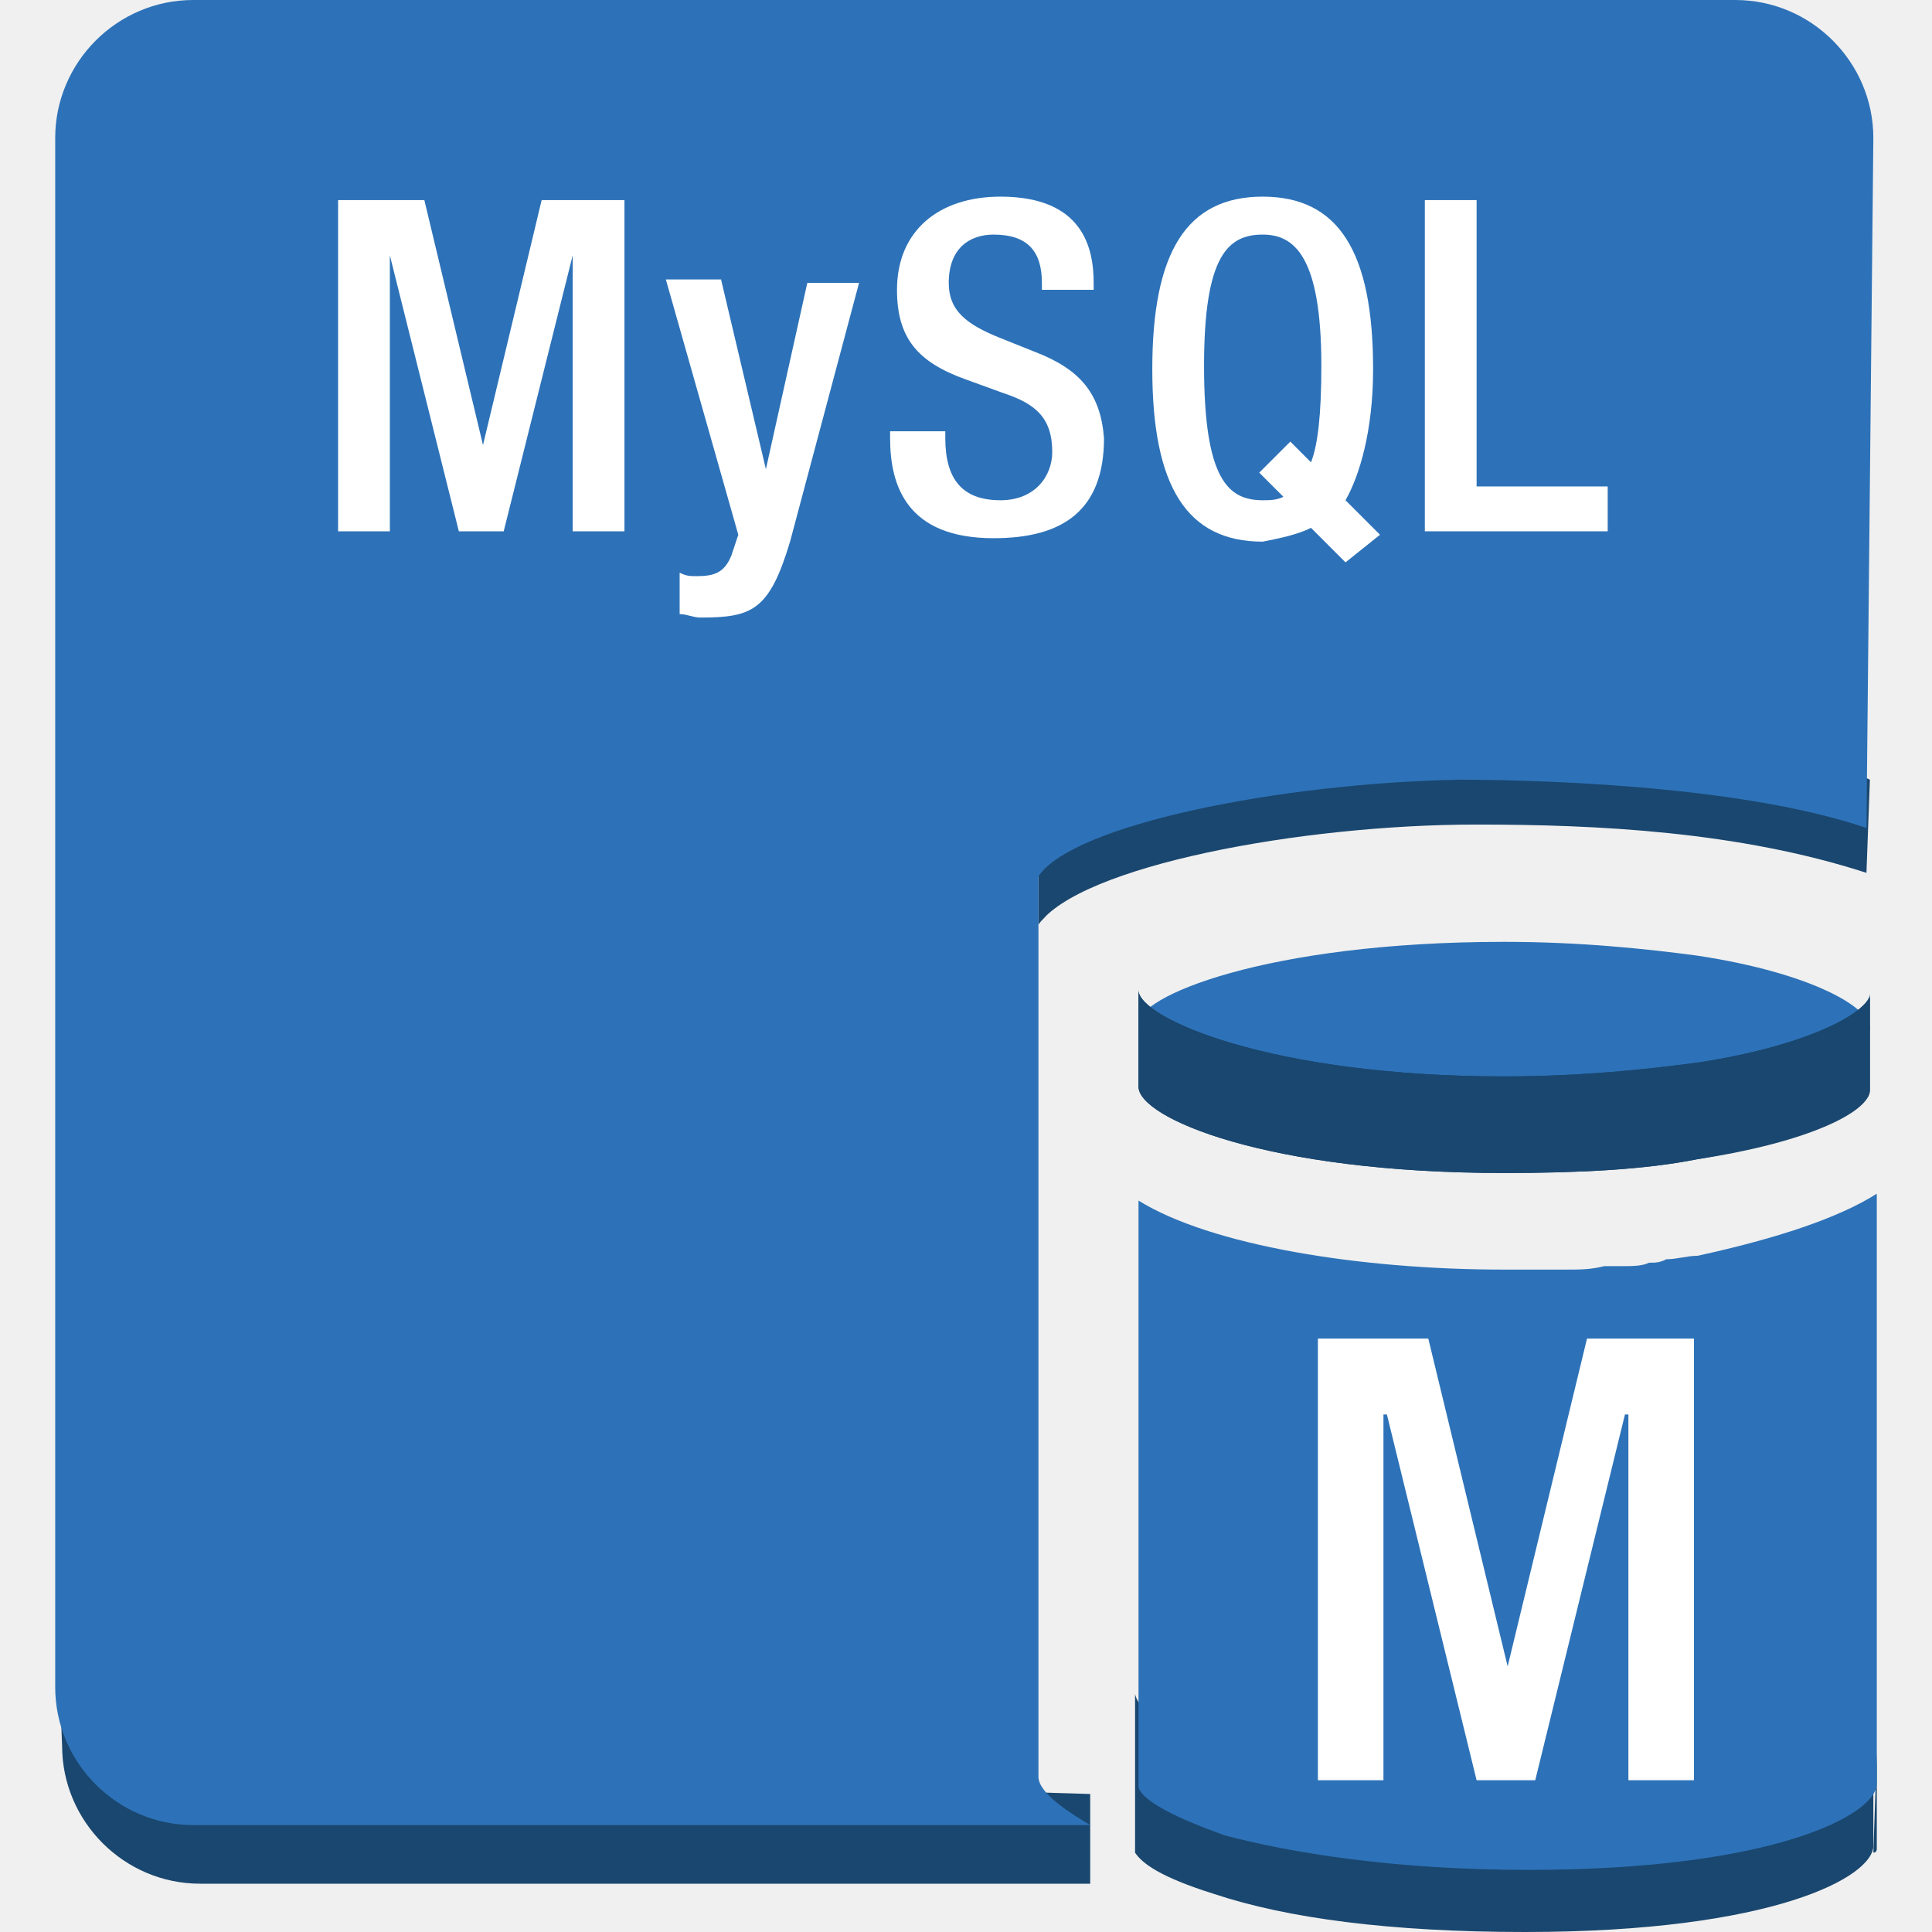
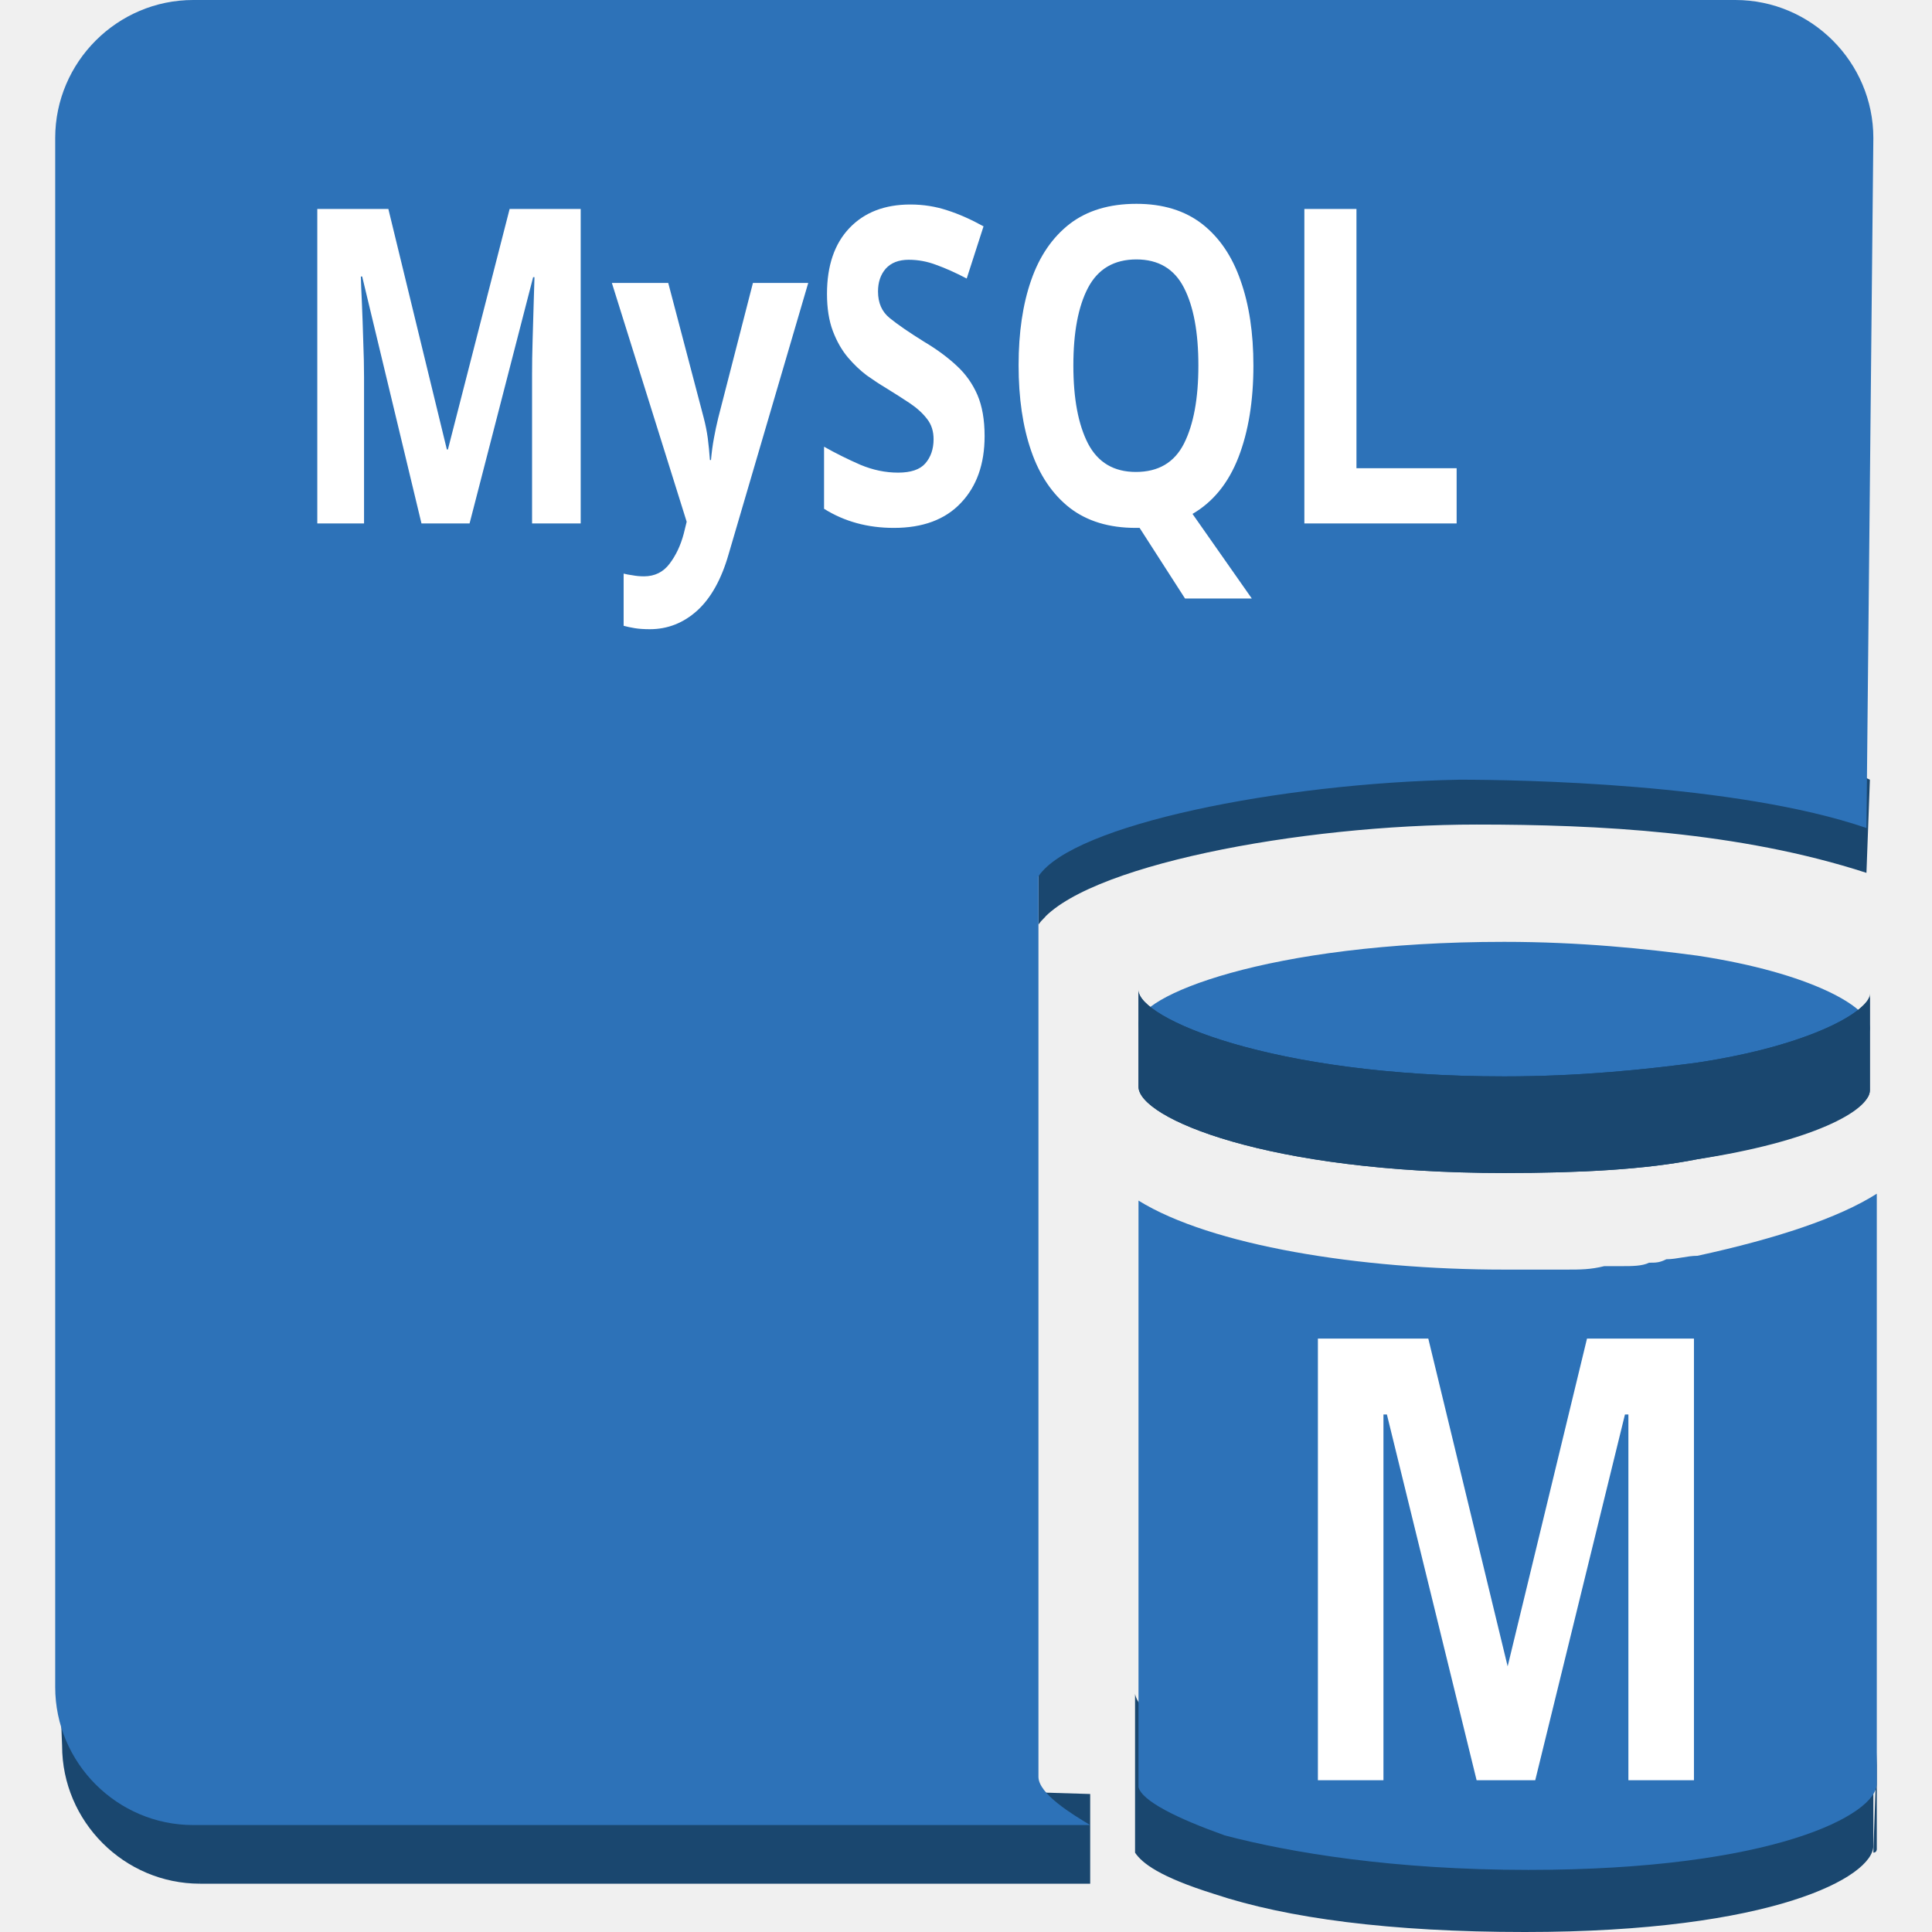
<svg xmlns="http://www.w3.org/2000/svg" xmlns:xlink="http://www.w3.org/1999/xlink" version="1.1" id="Layer_1" x="0px" y="0px" viewBox="0 0 100 100" style="enable-background:new 0 0 100 100;" xml:space="preserve">
  <defs id="defs100" />
  <style type="text/css" id="style3">
	.st0{fill:#1A476F;}
	.st1{clip-path:url(#SVGID_2_);enable-background:new    ;}
	.st2{fill:#2D72B8;}
	.st3{clip-path:url(#SVGID_4_);enable-background:new    ;}
	.st4{enable-background:new    ;}
	.st5{fill:#FFFFFF;}
	.st6{display:none;}
</style>
-   <g id="Layer_1_1_" transform="matrix(1.785714,0,0,1.785714,-39.28572,-38.39286)">
-     <g id="g6">
-       <g id="g8">
-         <g id="g10">
-           <g id="g12">
-             <path id="SVGID_17_" class="st0" d="m 76.1,46.8 c -3.7,-1.2 -7.8,-1.4 -11.3,-1.4 -5.1,0 -11.5,1.2 -12.7,2.9 l 0,-2.4 c 0.5,-2.1 6.4,-3.9 11.7,-3.9 1.8,0 9.8,0.8 12.4,2.1" style="fill:#1a476f" />
-           </g>
-           <g id="g15">
-             <defs id="defs17">
-               <path id="SVGID_1_" d="m 76.1,46.8 c -3.7,-1.2 -7.8,-1.4 -11.3,-1.4 -5.1,0 -11.5,1.2 -12.7,2.9 l 0,-2.4 c 0.5,-2.1 6.4,-3.9 11.7,-3.9 1.8,0 9.8,0.8 12.4,2.1" />
-             </defs>
-             <clipPath id="SVGID_2_">
-               <use xlink:href="#SVGID_1_" style="overflow:visible" id="use21" x="0" y="0" width="100%" height="100%" />
-             </clipPath>
-             <g class="st1" id="g23" clip-path="url(#SVGID_2_)" style="enable-background:new">
-               <path class="st0" d="m 52.3,45.5 0,2.6 c -0.1,0.1 -0.1,0.2 -0.1,0.3 l 0,-2.6 c 0,-0.1 0,-0.2 0.1,-0.3" id="path25" style="fill:#1a476f" />
-               <path class="st0" d="m 52.1,45.8 0,2.6 0,0.1 0,-2.7 c 0,0.1 0,0 0,0" id="path27" style="fill:#1a476f" />
-             </g>
-           </g>
-         </g>
-         <g id="g29">
-           <path class="st2" d="m 65.6,48.8 c 2.2,0 4.1,0.2 5.6,0.4 3.3,0.5 5,1.5 5,2.1 0,0.6 -1.7,1.5 -5,2 -1.5,0.3 -3.4,0.4 -5.6,0.4 -6.9,0 -10.6,-1.6 -10.6,-2.5 -0.1,-0.8 3.7,-2.4 10.6,-2.4 z" id="path31" style="fill:#2d72b8" />
-         </g>
-         <g id="g33">
-           <g id="g35">
-             <path id="SVGID_19_" class="st0" d="m 76.2,50.3 0,2.8 c 0,0.6 -1.7,1.5 -5,2 -1.5,0.3 -3.4,0.4 -5.6,0.4 C 58.7,55.5 55,53.9 55,53 l 0,-2.8 c 0,0.8 3.8,2.5 10.6,2.5 2.2,0 4.1,-0.2 5.6,-0.4 3.3,-0.5 5,-1.5 5,-2 z" style="fill:#1a476f" />
-           </g>
-           <g id="g38">
-             <defs id="defs40">
-               <path id="SVGID_3_" d="m 76.2,50.3 0,2.8 c 0,0.6 -1.7,1.5 -5,2 -1.5,0.3 -3.4,0.4 -5.6,0.4 C 58.7,55.5 55,53.9 55,53 l 0,-2.8 c 0,0.8 3.8,2.5 10.6,2.5 2.2,0 4.1,-0.2 5.6,-0.4 3.3,-0.5 5,-1.5 5,-2 z" />
-             </defs>
-             <clipPath id="SVGID_4_">
-               <use xlink:href="#SVGID_3_" style="overflow:visible" id="use44" x="0" y="0" width="100%" height="100%" />
-             </clipPath>
-             <g class="st3" id="g46" clip-path="url(#SVGID_4_)" style="enable-background:new">
-               <path class="st0" d="m 76.2,50.3 0,2.8 0,0 0,-2.8 0,0" id="path48" style="fill:#1a476f" />
-               <path class="st0" d="m 76.2,50.3 0,2.8 c 0,0 0,0 0,0.1 l 0,-2.9 0,0" id="path50" style="fill:#1a476f" />
-               <path class="st0" d="m 76.2,50.4 0,2.8 0,0.1 0,-2.9 0,0" id="path52" style="fill:#1a476f" />
-               <path class="st0" d="m 76.2,50.4 0,2.8 c -0.3,0.6 -2,1.4 -5,1.9 -1.5,0.3 -3.4,0.4 -5.6,0.4 C 58.7,55.5 55,53.9 55,53 l 0,-2.8 c 0,0.8 3.8,2.5 10.6,2.5 2.2,0 4.1,-0.2 5.6,-0.4 2.9,-0.5 4.7,-1.3 5,-1.9" id="path54" style="fill:#1a476f" />
-             </g>
-           </g>
-         </g>
-         <g id="g56">
-           <g class="st4" id="g58" style="enable-background:new">
-             <path class="st0" d="m 76.4,72.2 0,2.8 c 0,0 0,0 0,0.1 l 0,-2.9 0,0" id="path60" style="fill:#1a476f" />
-             <path class="st0" d="m 76.4,72.3 0,2.8 c 0,0 0,0 0,0.1 l 0,-2.9 0,0" id="path62" style="fill:#1a476f" />
-             <path class="st0" d="m 76.4,72.3 0,2.8 c 0,0 0,0.1 -0.1,0.1 l 0.1,-2.9 c 0,0.1 0,0.1 0,0" id="path64" style="fill:#1a476f" />
-           </g>
-           <path class="st0" d="m 66.3,74.6 c -3.9,0 -6.9,-0.4 -9,-1 l 0,-1.1 C 56,71.9 55,71.1 54.9,70.6 l 0,4.6 c 0.2,0.3 0.7,0.7 2.3,1.2 l 0,0 c 2.1,0.7 5.1,1.1 9,1.1 7.2,0 10.1,-1.6 10.1,-2.5 l 0,-2.8 c 0.1,0.9 -2.8,2.4 -10,2.4 z" id="path66" style="fill:#1a476f" />
-         </g>
-         <g id="g68">
-           <g id="g70">
-             <path id="SVGID_21_" class="st0" d="m 27.8,73.5 0,2.6 c -2.2,0 -4,-1.8 -4,-4 l -0.1,-2.5 c -0.1,2.1 1.8,3.9 4.1,3.9 z" style="fill:#1a476f" />
-           </g>
-         </g>
-         <g id="g73">
-           <polygon class="st0" points="27.2,72.7 53.6,73.5 53.6,76.1 27.8,76.1 " id="polygon75" style="fill:#1a476f" />
-         </g>
-         <g id="g77">
-           <path class="st2" d="M 76.1,45.5 C 72.3,44.2 66,44.1 64.3,44.1 59.1,44.2 53.1,45.4 52.1,46.9 l 0,0.3 0,1 0,24.8 c 0,0.5 1,1.1 1.5,1.4 l -26,0 c -2.2,0 -4,-1.8 -4,-4 l 0,-44.9 c 0,-2.2 1.8,-4 4,-4 l 44.7,0 c 2.2,0 4,1.8 4,4" id="path79" style="fill:#2d72b8" />
-         </g>
-         <g id="g81">
-           <path class="st2" d="m 76.4,56.1 0,17.1 c 0,0.9 -3,2.5 -10.1,2.5 -3.9,0 -6.9,-0.5 -8.8,-1 -1.4,-0.5 -2.4,-1 -2.5,-1.4 l 0,-17 c 2.1,1.3 6.4,2 10.6,2 l 0.3,0 c 0.4,0 0.9,0 1.3,0 l 0.2,0 c 0.4,0 0.7,0 1.1,-0.1 0.2,0 0.4,0 0.5,0 0.3,0 0.6,0 0.8,-0.1 0.2,0 0.3,0 0.5,-0.1 0.3,0 0.6,-0.1 0.9,-0.1 2.3,-0.5 4.1,-1.1 5.2,-1.8 z" id="path83" style="fill:#2d72b8" />
+   <g id="g8" transform="matrix(1.785714,0,0,1.785714,-39.28572,-38.39286)">
+     <g id="g10">
+       <g id="g12">
+         <path id="SVGID_17_" class="st0" d="m 76.1,46.8 c -3.7,-1.2 -7.8,-1.4 -11.3,-1.4 -5.1,0 -11.5,1.2 -12.7,2.9 l 0,-2.4 c 0.5,-2.1 6.4,-3.9 11.7,-3.9 1.8,0 9.8,0.8 12.4,2.1" style="fill:#1a476f" />
+       </g>
+       <g id="g15">
+         <defs id="defs17">
+           <path id="SVGID_1_" d="m 76.1,46.8 c -3.7,-1.2 -7.8,-1.4 -11.3,-1.4 -5.1,0 -11.5,1.2 -12.7,2.9 l 0,-2.4 c 0.5,-2.1 6.4,-3.9 11.7,-3.9 1.8,0 9.8,0.8 12.4,2.1" />
+         </defs>
+         <clipPath id="SVGID_2_">
+           <use xlink:href="#SVGID_1_" style="overflow:visible" id="use21" x="0" y="0" width="100%" height="100%" />
+         </clipPath>
+         <g class="st1" id="g23" clip-path="url(#SVGID_2_)" style="enable-background:new">
+           <path class="st0" d="m 52.3,45.5 0,2.6 c -0.1,0.1 -0.1,0.2 -0.1,0.3 l 0,-2.6 c 0,-0.1 0,-0.2 0.1,-0.3" id="path25" style="fill:#1a476f" />
+           <path class="st0" d="m 52.1,45.8 0,2.6 0,0.1 0,-2.7 c 0,0.1 0,0 0,0" id="path27" style="fill:#1a476f" />
        </g>
      </g>
-       <polygon class="st5" points="31.8,27.3 31.8,36.9 33.3,36.9 33.3,28.9 33.3,28.9 35.3,36.9 36.6,36.9 38.6,28.9 38.6,28.9 38.6,36.9 40.1,36.9 40.1,27.3 37.7,27.3 36,34.4 36,34.4 34.3,27.3 " id="polygon85" style="fill:#ffffff" />
-       <path class="st5" d="m 44.2,35.1 0,0 -1.3,-5.5 -1.6,0 2.1,7.4 -0.2,0.6 c -0.2,0.5 -0.5,0.6 -1,0.6 -0.2,0 -0.3,0 -0.5,-0.1 l 0,1.2 c 0.2,0 0.4,0.1 0.6,0.1 1.5,0 2,-0.2 2.6,-2.2 l 2,-7.5 -1.5,0 -1.2,5.4 z" id="path87" style="fill:#ffffff" />
-       <path class="st5" d="m 52,31.7 -1,-0.4 c -1,-0.4 -1.5,-0.8 -1.5,-1.6 0,-1 0.6,-1.4 1.3,-1.4 1,0 1.4,0.5 1.4,1.4 l 0,0.2 1.5,0 0,-0.2 c 0,-1 -0.3,-2.5 -2.7,-2.5 -1.8,0 -3,1 -3,2.7 0,1.4 0.6,2.1 2,2.6 l 1.1,0.4 c 0.9,0.3 1.4,0.7 1.4,1.7 0,0.7 -0.5,1.4 -1.5,1.4 -1.1,0 -1.6,-0.6 -1.6,-1.8 l 0,-0.2 -1.6,0 0,0.2 c 0,1.4 0.5,2.9 3,2.9 2,0 3.2,-0.8 3.2,-2.9 -0.1,-1.3 -0.7,-2 -2,-2.5 z" id="path89" style="fill:#ffffff" />
-       <path class="st5" d="m 60,36.8 1,1 1,-0.8 -1,-1 c 0.4,-0.7 0.8,-2 0.8,-3.8 0,-3.4 -1,-5 -3.2,-5 -2.2,0 -3.2,1.6 -3.2,5 0,3.4 1,5 3.2,5 0.5,-0.1 1,-0.2 1.4,-0.4 z m -3.1,-4.7 c 0,-3.2 0.7,-3.8 1.7,-3.8 0.9,0 1.7,0.6 1.7,3.8 0,1.4 -0.1,2.3 -0.3,2.8 l -0.6,-0.6 -0.9,0.9 0.7,0.7 C 59,36 58.8,36 58.6,36 c -1,0 -1.7,-0.6 -1.7,-3.9 z" id="path91" style="fill:#ffffff" />
-       <polygon class="st5" points="63.3,27.3 63.3,36.9 68.6,36.9 68.6,35.6 64.8,35.6 64.8,27.3 " id="polygon93" style="fill:#ffffff" />
-       <polygon class="st5" points="60.2,60.3 60.2,73.1 62.1,73.1 62.1,62.5 62.2,62.5 64.8,73.1 66.5,73.1 69.1,62.5 69.2,62.5 69.2,73.1 71.1,73.1 71.1,60.3 68,60.3 65.7,69.8 65.7,69.8 63.4,60.3 " id="polygon95" style="fill:#ffffff" />
+     </g>
+     <g id="g29">
+       <path class="st2" d="m 65.6,48.8 c 2.2,0 4.1,0.2 5.6,0.4 3.3,0.5 5,1.5 5,2.1 0,0.6 -1.7,1.5 -5,2 -1.5,0.3 -3.4,0.4 -5.6,0.4 -6.9,0 -10.6,-1.6 -10.6,-2.5 -0.1,-0.8 3.7,-2.4 10.6,-2.4 z" id="path31" style="fill:#2d72b8" />
+     </g>
+     <g id="g33">
+       <g id="g35">
+         <path id="SVGID_19_" class="st0" d="m 76.2,50.3 0,2.8 c 0,0.6 -1.7,1.5 -5,2 -1.5,0.3 -3.4,0.4 -5.6,0.4 C 58.7,55.5 55,53.9 55,53 l 0,-2.8 c 0,0.8 3.8,2.5 10.6,2.5 2.2,0 4.1,-0.2 5.6,-0.4 3.3,-0.5 5,-1.5 5,-2 z" style="fill:#1a476f" />
+       </g>
+       <g id="g38">
+         <defs id="defs40">
+           <path id="SVGID_3_" d="m 76.2,50.3 0,2.8 c 0,0.6 -1.7,1.5 -5,2 -1.5,0.3 -3.4,0.4 -5.6,0.4 C 58.7,55.5 55,53.9 55,53 l 0,-2.8 c 0,0.8 3.8,2.5 10.6,2.5 2.2,0 4.1,-0.2 5.6,-0.4 3.3,-0.5 5,-1.5 5,-2 z" />
+         </defs>
+         <clipPath id="SVGID_4_">
+           <use xlink:href="#SVGID_3_" style="overflow:visible" id="use44" x="0" y="0" width="100%" height="100%" />
+         </clipPath>
+         <g class="st3" id="g46" clip-path="url(#SVGID_4_)" style="enable-background:new">
+           <path class="st0" d="m 76.2,50.3 0,2.8 0,0 0,-2.8 0,0" id="path48" style="fill:#1a476f" />
+           <path class="st0" d="m 76.2,50.3 0,2.8 c 0,0 0,0 0,0.1 l 0,-2.9 0,0" id="path50" style="fill:#1a476f" />
+           <path class="st0" d="m 76.2,50.4 0,2.8 0,0.1 0,-2.9 0,0" id="path52" style="fill:#1a476f" />
+           <path class="st0" d="m 76.2,50.4 0,2.8 c -0.3,0.6 -2,1.4 -5,1.9 -1.5,0.3 -3.4,0.4 -5.6,0.4 C 58.7,55.5 55,53.9 55,53 l 0,-2.8 c 0,0.8 3.8,2.5 10.6,2.5 2.2,0 4.1,-0.2 5.6,-0.4 2.9,-0.5 4.7,-1.3 5,-1.9" id="path54" style="fill:#1a476f" />
+         </g>
+       </g>
+     </g>
+     <g id="g56">
+       <g class="st4" id="g58" style="enable-background:new">
+         <path class="st0" d="m 76.4,72.2 0,2.8 c 0,0 0,0 0,0.1 l 0,-2.9 0,0" id="path60" style="fill:#1a476f" />
+         <path class="st0" d="m 76.4,72.3 0,2.8 c 0,0 0,0 0,0.1 l 0,-2.9 0,0" id="path62" style="fill:#1a476f" />
+         <path class="st0" d="m 76.4,72.3 0,2.8 c 0,0 0,0.1 -0.1,0.1 l 0.1,-2.9 c 0,0.1 0,0.1 0,0" id="path64" style="fill:#1a476f" />
+       </g>
+       <path class="st0" d="m 66.3,74.6 c -3.9,0 -6.9,-0.4 -9,-1 l 0,-1.1 C 56,71.9 55,71.1 54.9,70.6 l 0,4.6 c 0.2,0.3 0.7,0.7 2.3,1.2 l 0,0 c 2.1,0.7 5.1,1.1 9,1.1 7.2,0 10.1,-1.6 10.1,-2.5 l 0,-2.8 c 0.1,0.9 -2.8,2.4 -10,2.4 z" id="path66" style="fill:#1a476f" />
+     </g>
+     <g id="g68">
+       <g id="g70">
+         <path id="SVGID_21_" class="st0" d="m 27.8,73.5 0,2.6 c -2.2,0 -4,-1.8 -4,-4 l -0.1,-2.5 c -0.1,2.1 1.8,3.9 4.1,3.9 z" style="fill:#1a476f" />
+       </g>
+     </g>
+     <g id="g73">
+       <polygon class="st0" points="27.2,72.7 53.6,73.5 53.6,76.1 27.8,76.1 " id="polygon75" style="fill:#1a476f" />
+     </g>
+     <g id="g77">
+       <path class="st2" d="M 76.1,45.5 C 72.3,44.2 66,44.1 64.3,44.1 59.1,44.2 53.1,45.4 52.1,46.9 l 0,0.3 0,1 0,24.8 c 0,0.5 1,1.1 1.5,1.4 l -26,0 c -2.2,0 -4,-1.8 -4,-4 l 0,-44.9 c 0,-2.2 1.8,-4 4,-4 l 44.7,0 c 2.2,0 4,1.8 4,4" id="path79" style="fill:#2d72b8" />
+     </g>
+     <g id="g81">
+       <path class="st2" d="m 76.4,56.1 0,17.1 c 0,0.9 -3,2.5 -10.1,2.5 -3.9,0 -6.9,-0.5 -8.8,-1 -1.4,-0.5 -2.4,-1 -2.5,-1.4 l 0,-17 c 2.1,1.3 6.4,2 10.6,2 l 0.3,0 c 0.4,0 0.9,0 1.3,0 l 0.2,0 c 0.4,0 0.7,0 1.1,-0.1 0.2,0 0.4,0 0.5,0 0.3,0 0.6,0 0.8,-0.1 0.2,0 0.3,0 0.5,-0.1 0.3,0 0.6,-0.1 0.9,-0.1 2.3,-0.5 4.1,-1.1 5.2,-1.8 z" id="path83" style="fill:#2d72b8" />
    </g>
  </g>
+   <text xml:space="preserve" style="font-style:normal;font-variant:normal;font-weight:bold;font-stretch:normal;font-size:20.193px;line-height:125%;font-family:Sans;-inkscape-font-specification:'Sans, Bold';text-align:start;letter-spacing:0px;word-spacing:0px;writing-mode:lr-tb;text-anchor:start;fill:#ffffff;fill-opacity:1;stroke:none;stroke-width:1px;stroke-linecap:butt;stroke-linejoin:miter;stroke-opacity:1;" x="16.747" y="23.976" id="text4281" transform="scale(0.8849298,1.130033)">
+     <tspan id="tspan4283" x="16.747" y="23.976">MySQL</tspan>
+   </text>
+   <polygon class="st5" points="62.2,62.5 64.8,73.1 66.5,73.1 69.1,62.5 69.2,62.5 69.2,73.1 71.1,73.1 71.1,60.3 68,60.3 65.7,69.8 65.7,69.8 63.4,60.3 60.2,60.3 60.2,73.1 62.1,73.1 62.1,62.5 " id="polygon95" style="fill:#ffffff" transform="matrix(1.785714,0,0,1.785714,-39.28572,-38.39286)" />
  <g id="nyt_x5F_exporter_x5F_info" class="st6" />
</svg>
